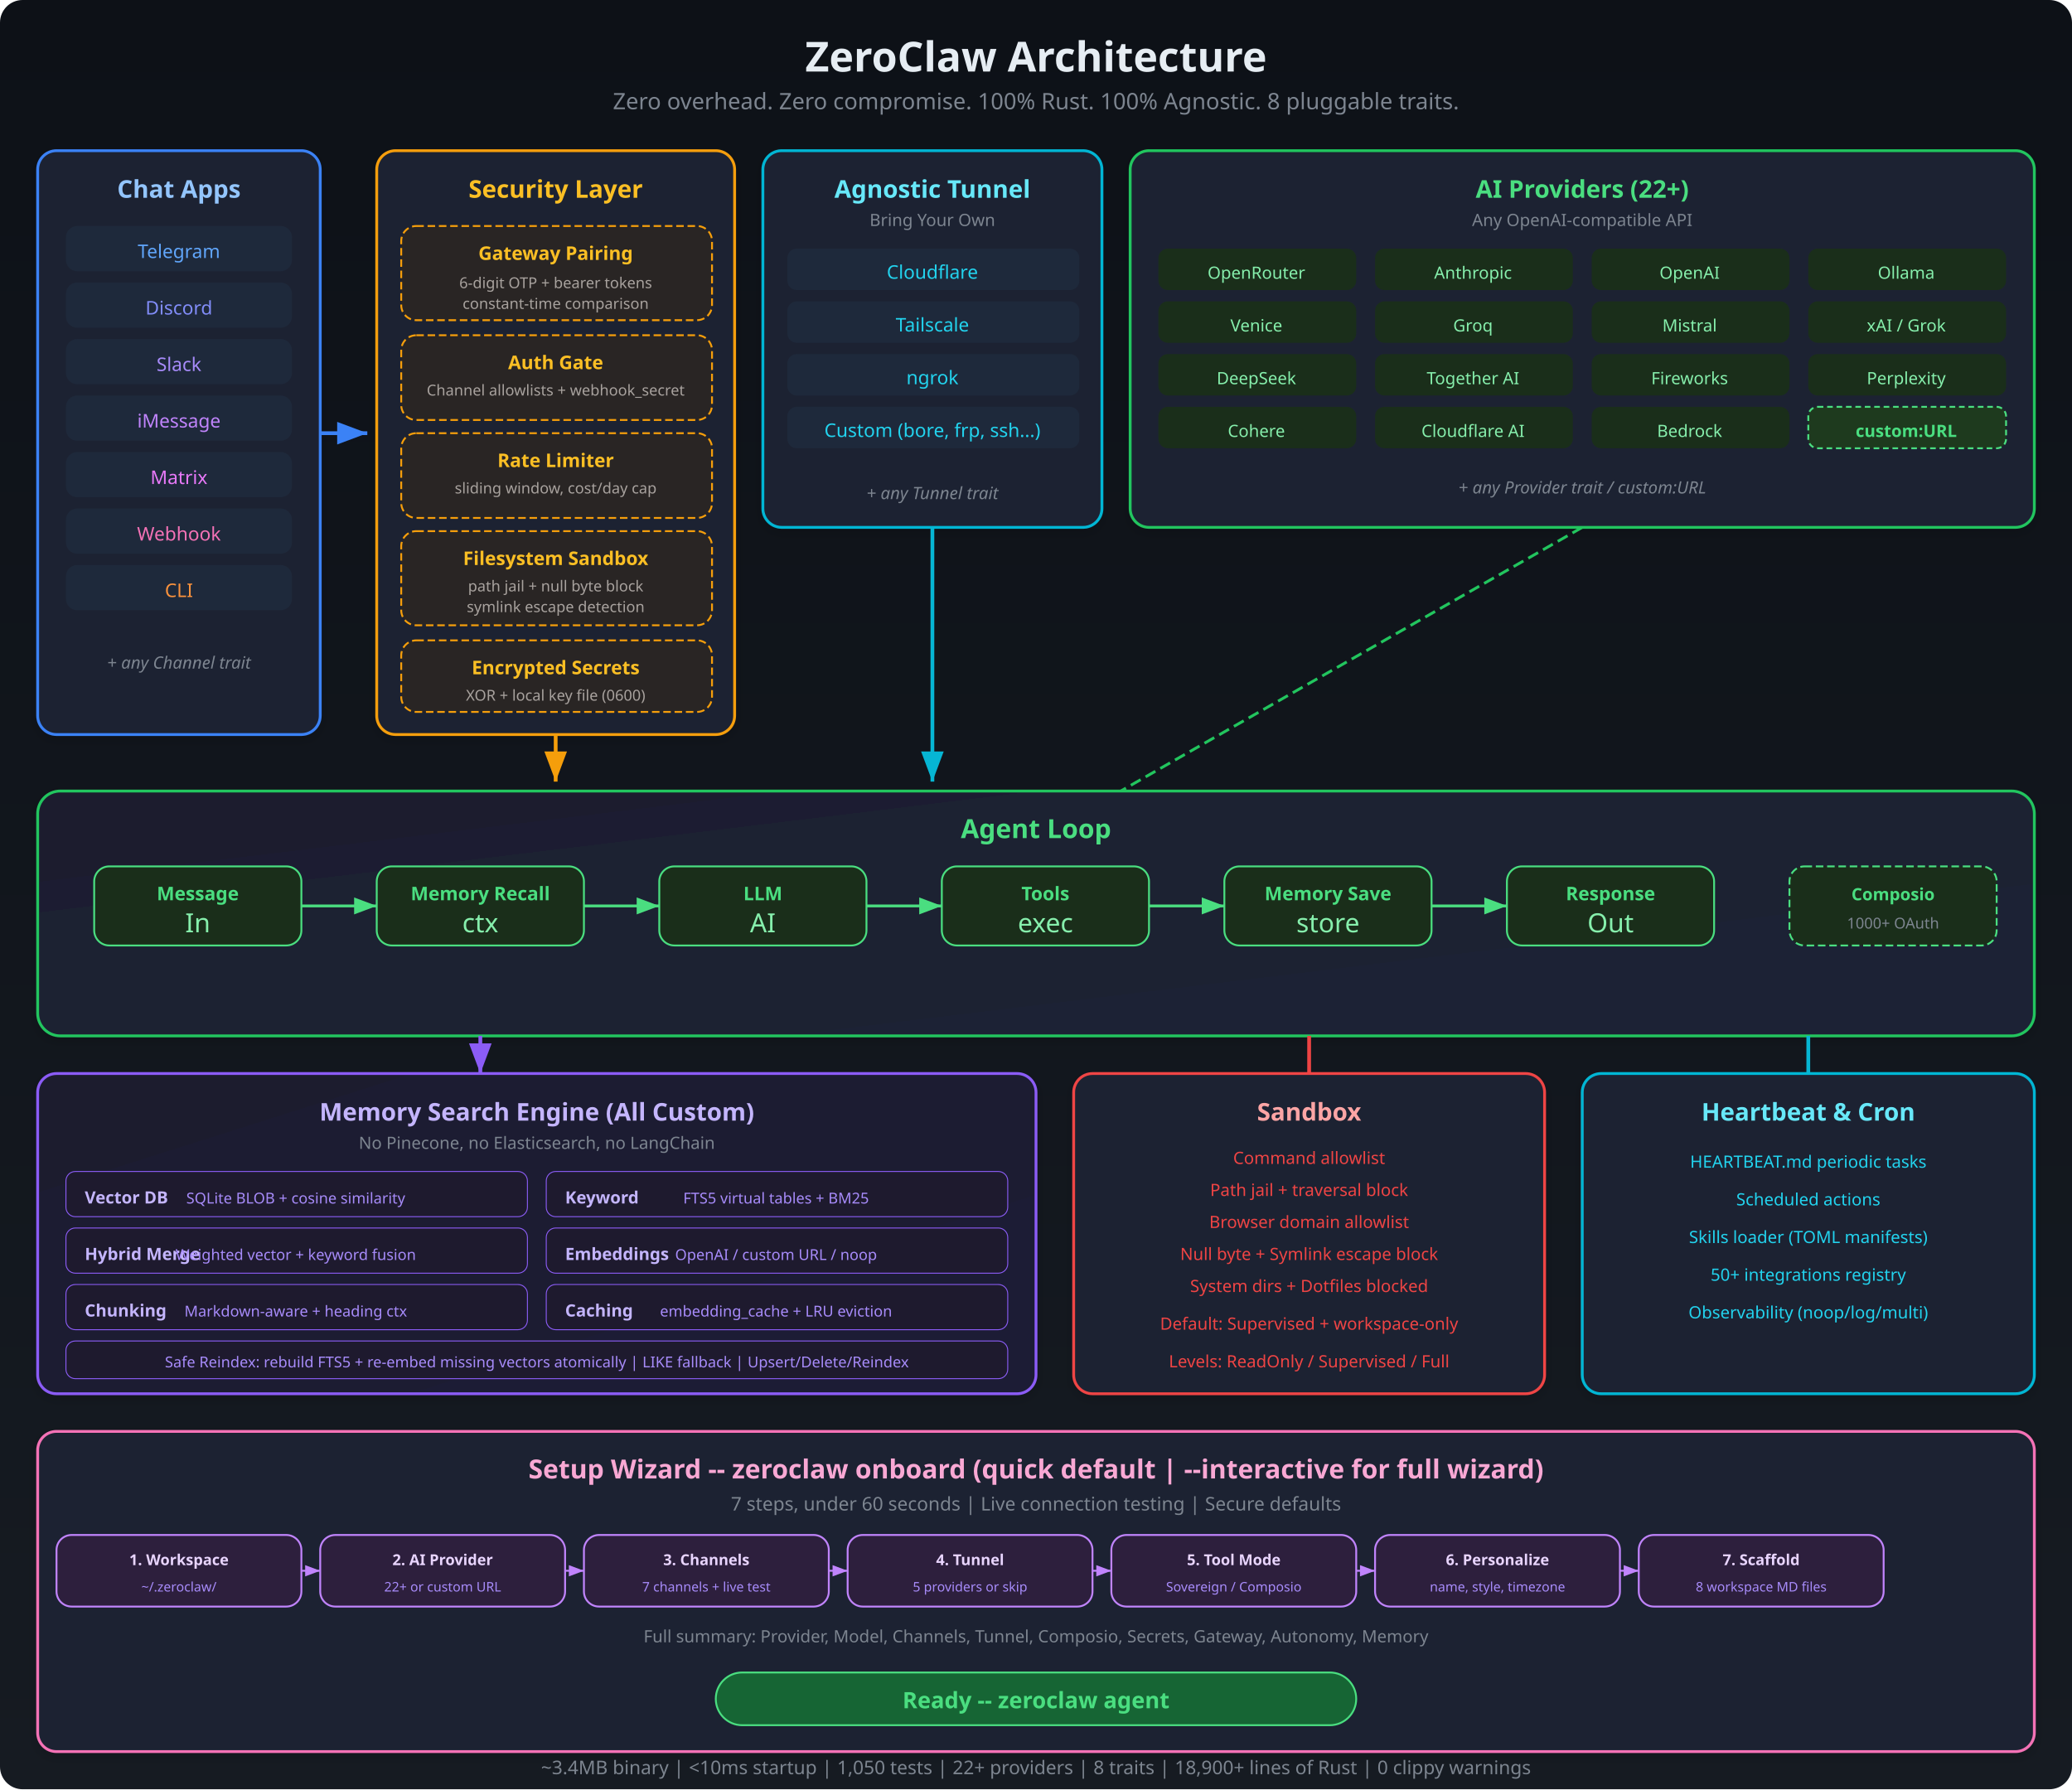
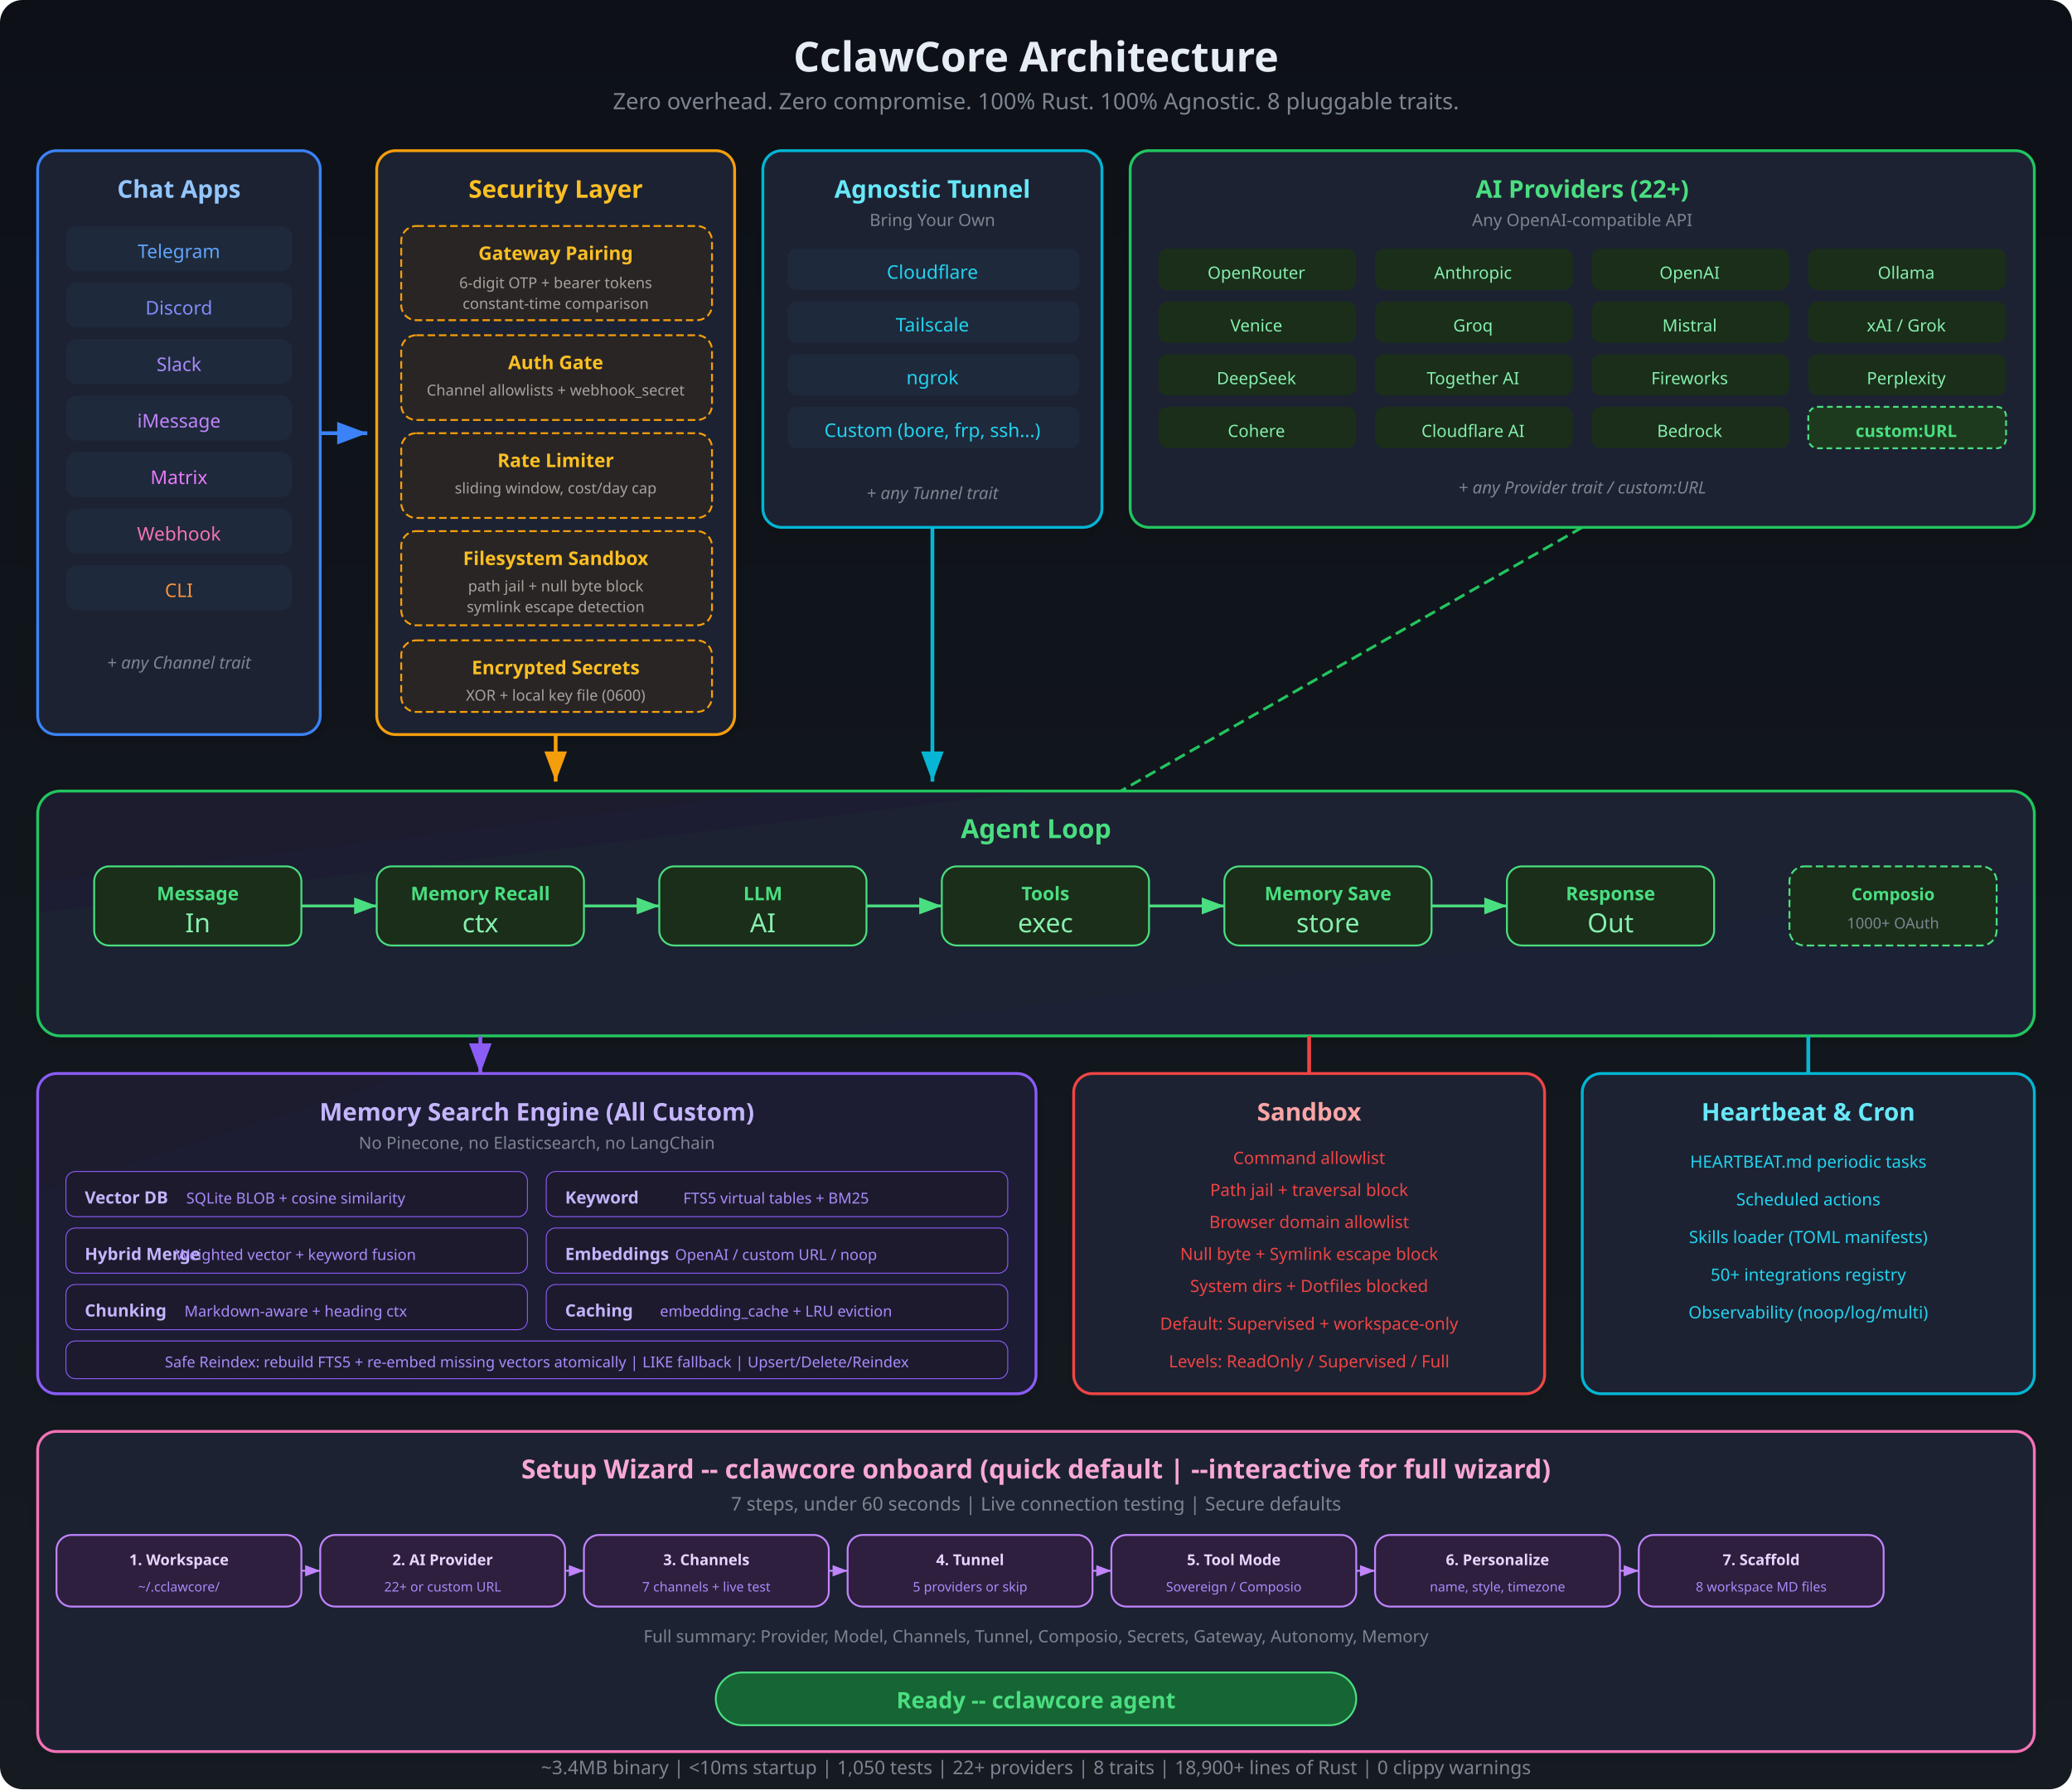
<svg xmlns="http://www.w3.org/2000/svg" viewBox="0 0 1100 950" font-family="'Segoe UI', system-ui, -apple-system, sans-serif">
  <defs>
    <filter id="shadow" x="-4%" y="-4%" width="108%" height="108%">
      <feDropShadow dx="0" dy="2" stdDeviation="3" flood-opacity="0.15" />
    </filter>
    <linearGradient id="bgGrad" x1="0" y1="0" x2="0" y2="1">
      <stop offset="0%" stop-color="#0d1117" />
      <stop offset="100%" stop-color="#161b22" />
    </linearGradient>
    <linearGradient id="agentGrad" x1="0" y1="0" x2="1" y2="1">
      <stop offset="0%" stop-color="#1a1e2e" />
      <stop offset="100%" stop-color="#1e2436" />
    </linearGradient>
    <linearGradient id="memGrad" x1="0" y1="0" x2="1" y2="1">
      <stop offset="0%" stop-color="#1a1a2e" />
      <stop offset="100%" stop-color="#1e1e36" />
    </linearGradient>
    <marker id="arrowBlue" markerWidth="8" markerHeight="6" refX="8" refY="3" orient="auto">
      <path d="M0,0 L8,3 L0,6" fill="#3b82f6" />
    </marker>
    <marker id="arrowAmber" markerWidth="8" markerHeight="6" refX="8" refY="3" orient="auto">
      <path d="M0,0 L8,3 L0,6" fill="#f59e0b" />
    </marker>
    <marker id="arrowGreen" markerWidth="8" markerHeight="6" refX="8" refY="3" orient="auto">
      <path d="M0,0 L8,3 L0,6" fill="#4ade80" />
    </marker>
    <marker id="arrowCyan" markerWidth="8" markerHeight="6" refX="8" refY="3" orient="auto">
      <path d="M0,0 L8,3 L0,6" fill="#06b6d4" />
    </marker>
    <marker id="arrowPurple" markerWidth="8" markerHeight="6" refX="8" refY="3" orient="auto">
      <path d="M0,0 L8,3 L0,6" fill="#c084fc" />
    </marker>
    <marker id="arrowViolet" markerWidth="8" markerHeight="6" refX="8" refY="3" orient="auto">
      <path d="M0,0 L8,3 L0,6" fill="#8b5cf6" />
    </marker>
  </defs>
  <rect width="1100" height="950" rx="12" fill="url(#bgGrad)" />
-   <text x="550" y="38" text-anchor="middle" fill="#e6edf3" font-size="22" font-weight="700">ZeroClaw Architecture</text>
+   <text x="550" y="38" text-anchor="middle" fill="#e6edf3" font-size="22" font-weight="700">CclawCore Architecture</text>
  <text x="550" y="58" text-anchor="middle" fill="#7d8590" font-size="12">Zero overhead. Zero compromise. 100% Rust. 100% Agnostic. 8 pluggable traits.</text>
  <rect x="20" y="80" width="150" height="310" rx="10" fill="#1c2333" stroke="#3b82f6" stroke-width="1.5" filter="url(#shadow)" />
  <text x="95" y="105" text-anchor="middle" fill="#93c5fd" font-size="13" font-weight="600">Chat Apps</text>
  <rect x="35" y="120" width="120" height="24" rx="6" fill="#1e293b" />
  <text x="95" y="137" text-anchor="middle" fill="#60a5fa" font-size="10">Telegram</text>
  <rect x="35" y="150" width="120" height="24" rx="6" fill="#1e293b" />
  <text x="95" y="167" text-anchor="middle" fill="#818cf8" font-size="10">Discord</text>
  <rect x="35" y="180" width="120" height="24" rx="6" fill="#1e293b" />
  <text x="95" y="197" text-anchor="middle" fill="#a78bfa" font-size="10">Slack</text>
  <rect x="35" y="210" width="120" height="24" rx="6" fill="#1e293b" />
  <text x="95" y="227" text-anchor="middle" fill="#c084fc" font-size="10">iMessage</text>
  <rect x="35" y="240" width="120" height="24" rx="6" fill="#1e293b" />
  <text x="95" y="257" text-anchor="middle" fill="#e879f9" font-size="10">Matrix</text>
  <rect x="35" y="270" width="120" height="24" rx="6" fill="#1e293b" />
  <text x="95" y="287" text-anchor="middle" fill="#f472b6" font-size="10">Webhook</text>
  <rect x="35" y="300" width="120" height="24" rx="6" fill="#1e293b" />
  <text x="95" y="317" text-anchor="middle" fill="#fb923c" font-size="10">CLI</text>
  <text x="95" y="355" text-anchor="middle" fill="#7d8590" font-size="9" font-style="italic">+ any Channel trait</text>
  <line x1="170" y1="230" x2="195" y2="230" stroke="#3b82f6" stroke-width="2" marker-end="url(#arrowBlue)" />
  <rect x="200" y="80" width="190" height="310" rx="10" fill="#1c2333" stroke="#f59e0b" stroke-width="1.5" filter="url(#shadow)" />
  <text x="295" y="105" text-anchor="middle" fill="#fbbf24" font-size="13" font-weight="600">Security Layer</text>
  <rect x="213" y="120" width="165" height="50" rx="8" fill="#292524" stroke="#f59e0b" stroke-width="1" stroke-dasharray="4,2" />
  <text x="295" y="138" text-anchor="middle" fill="#fbbf24" font-size="10" font-weight="600">Gateway Pairing</text>
  <text x="295" y="153" text-anchor="middle" fill="#a8a29e" font-size="8">6-digit OTP + bearer tokens</text>
  <text x="295" y="164" text-anchor="middle" fill="#a8a29e" font-size="8">constant-time comparison</text>
  <rect x="213" y="178" width="165" height="45" rx="8" fill="#292524" stroke="#f59e0b" stroke-width="1" stroke-dasharray="4,2" />
  <text x="295" y="196" text-anchor="middle" fill="#fbbf24" font-size="10" font-weight="600">Auth Gate</text>
  <text x="295" y="210" text-anchor="middle" fill="#a8a29e" font-size="8">Channel allowlists + webhook_secret</text>
  <rect x="213" y="230" width="165" height="45" rx="8" fill="#292524" stroke="#f59e0b" stroke-width="1" stroke-dasharray="4,2" />
  <text x="295" y="248" text-anchor="middle" fill="#fbbf24" font-size="10" font-weight="600">Rate Limiter</text>
  <text x="295" y="262" text-anchor="middle" fill="#a8a29e" font-size="8">sliding window, cost/day cap</text>
  <rect x="213" y="282" width="165" height="50" rx="8" fill="#292524" stroke="#f59e0b" stroke-width="1" stroke-dasharray="4,2" />
  <text x="295" y="300" text-anchor="middle" fill="#fbbf24" font-size="10" font-weight="600">Filesystem Sandbox</text>
  <text x="295" y="314" text-anchor="middle" fill="#a8a29e" font-size="8">path jail + null byte block</text>
  <text x="295" y="325" text-anchor="middle" fill="#a8a29e" font-size="8">symlink escape detection</text>
  <rect x="213" y="340" width="165" height="38" rx="8" fill="#292524" stroke="#f59e0b" stroke-width="1" stroke-dasharray="4,2" />
  <text x="295" y="358" text-anchor="middle" fill="#fbbf24" font-size="10" font-weight="600">Encrypted Secrets</text>
  <text x="295" y="372" text-anchor="middle" fill="#a8a29e" font-size="8">XOR + local key file (0600)</text>
  <line x1="295" y1="390" x2="295" y2="415" stroke="#f59e0b" stroke-width="2" marker-end="url(#arrowAmber)" />
  <rect x="405" y="80" width="180" height="200" rx="10" fill="#1c2333" stroke="#06b6d4" stroke-width="1.5" filter="url(#shadow)" />
  <text x="495" y="105" text-anchor="middle" fill="#67e8f9" font-size="13" font-weight="600">Agnostic Tunnel</text>
  <text x="495" y="120" text-anchor="middle" fill="#7d8590" font-size="9">Bring Your Own</text>
  <rect x="418" y="132" width="155" height="22" rx="5" fill="#1e293b" />
  <text x="495" y="148" text-anchor="middle" fill="#22d3ee" font-size="10">Cloudflare</text>
  <rect x="418" y="160" width="155" height="22" rx="5" fill="#1e293b" />
  <text x="495" y="176" text-anchor="middle" fill="#22d3ee" font-size="10">Tailscale</text>
  <rect x="418" y="188" width="155" height="22" rx="5" fill="#1e293b" />
  <text x="495" y="204" text-anchor="middle" fill="#22d3ee" font-size="10">ngrok</text>
  <rect x="418" y="216" width="155" height="22" rx="5" fill="#1e293b" />
  <text x="495" y="232" text-anchor="middle" fill="#22d3ee" font-size="10">Custom (bore, frp, ssh...)</text>
  <text x="495" y="265" text-anchor="middle" fill="#7d8590" font-size="9" font-style="italic">+ any Tunnel trait</text>
  <line x1="495" y1="280" x2="495" y2="415" stroke="#06b6d4" stroke-width="2" marker-end="url(#arrowCyan)" />
  <rect x="600" y="80" width="480" height="200" rx="10" fill="#1c2333" stroke="#22c55e" stroke-width="1.5" filter="url(#shadow)" />
  <text x="840" y="105" text-anchor="middle" fill="#4ade80" font-size="13" font-weight="600">AI Providers (22+)</text>
  <text x="840" y="120" text-anchor="middle" fill="#7d8590" font-size="9">Any OpenAI-compatible API</text>
  <rect x="615" y="132" width="105" height="22" rx="5" fill="#1a2e1a" />
  <text x="667" y="148" text-anchor="middle" fill="#86efac" font-size="9">OpenRouter</text>
  <rect x="730" y="132" width="105" height="22" rx="5" fill="#1a2e1a" />
  <text x="782" y="148" text-anchor="middle" fill="#86efac" font-size="9">Anthropic</text>
  <rect x="845" y="132" width="105" height="22" rx="5" fill="#1a2e1a" />
  <text x="897" y="148" text-anchor="middle" fill="#86efac" font-size="9">OpenAI</text>
  <rect x="960" y="132" width="105" height="22" rx="5" fill="#1a2e1a" />
  <text x="1012" y="148" text-anchor="middle" fill="#86efac" font-size="9">Ollama</text>
  <rect x="615" y="160" width="105" height="22" rx="5" fill="#1a2e1a" />
  <text x="667" y="176" text-anchor="middle" fill="#86efac" font-size="9">Venice</text>
  <rect x="730" y="160" width="105" height="22" rx="5" fill="#1a2e1a" />
  <text x="782" y="176" text-anchor="middle" fill="#86efac" font-size="9">Groq</text>
  <rect x="845" y="160" width="105" height="22" rx="5" fill="#1a2e1a" />
  <text x="897" y="176" text-anchor="middle" fill="#86efac" font-size="9">Mistral</text>
  <rect x="960" y="160" width="105" height="22" rx="5" fill="#1a2e1a" />
  <text x="1012" y="176" text-anchor="middle" fill="#86efac" font-size="9">xAI / Grok</text>
  <rect x="615" y="188" width="105" height="22" rx="5" fill="#1a2e1a" />
  <text x="667" y="204" text-anchor="middle" fill="#86efac" font-size="9">DeepSeek</text>
  <rect x="730" y="188" width="105" height="22" rx="5" fill="#1a2e1a" />
  <text x="782" y="204" text-anchor="middle" fill="#86efac" font-size="9">Together AI</text>
  <rect x="845" y="188" width="105" height="22" rx="5" fill="#1a2e1a" />
  <text x="897" y="204" text-anchor="middle" fill="#86efac" font-size="9">Fireworks</text>
  <rect x="960" y="188" width="105" height="22" rx="5" fill="#1a2e1a" />
  <text x="1012" y="204" text-anchor="middle" fill="#86efac" font-size="9">Perplexity</text>
  <rect x="615" y="216" width="105" height="22" rx="5" fill="#1a2e1a" />
  <text x="667" y="232" text-anchor="middle" fill="#86efac" font-size="9">Cohere</text>
  <rect x="730" y="216" width="105" height="22" rx="5" fill="#1a2e1a" />
  <text x="782" y="232" text-anchor="middle" fill="#86efac" font-size="9">Cloudflare AI</text>
  <rect x="845" y="216" width="105" height="22" rx="5" fill="#1a2e1a" />
  <text x="897" y="232" text-anchor="middle" fill="#86efac" font-size="9">Bedrock</text>
  <rect x="960" y="216" width="105" height="22" rx="5" fill="#1e3a1e" stroke="#4ade80" stroke-width="1" stroke-dasharray="3,2" />
  <text x="1012" y="232" text-anchor="middle" fill="#4ade80" font-size="9" font-weight="600">custom:URL</text>
  <text x="840" y="262" text-anchor="middle" fill="#7d8590" font-size="9" font-style="italic">+ any Provider trait / custom:URL</text>
  <line x1="840" y1="280" x2="560" y2="440" stroke="#22c55e" stroke-width="1.5" stroke-dasharray="6,3" marker-end="url(#arrowGreen)" />
  <rect x="20" y="420" width="1060" height="130" rx="12" fill="url(#agentGrad)" stroke="#22c55e" stroke-width="1.5" filter="url(#shadow)" />
  <text x="550" y="445" text-anchor="middle" fill="#4ade80" font-size="14" font-weight="700">Agent Loop</text>
  <rect x="50" y="460" width="110" height="42" rx="8" fill="#1a2e1a" stroke="#4ade80" stroke-width="1" />
  <text x="105" y="478" text-anchor="middle" fill="#4ade80" font-size="10" font-weight="600">Message</text>
  <text x="105" y="495" text-anchor="middle" fill="#86efac" font-size="14">In</text>
  <rect x="200" y="460" width="110" height="42" rx="8" fill="#1a2e1a" stroke="#4ade80" stroke-width="1" />
  <text x="255" y="478" text-anchor="middle" fill="#4ade80" font-size="10" font-weight="600">Memory Recall</text>
  <text x="255" y="495" text-anchor="middle" fill="#86efac" font-size="14">ctx</text>
  <rect x="350" y="460" width="110" height="42" rx="8" fill="#1a2e1a" stroke="#4ade80" stroke-width="1" />
  <text x="405" y="478" text-anchor="middle" fill="#4ade80" font-size="10" font-weight="600">LLM</text>
  <text x="405" y="495" text-anchor="middle" fill="#86efac" font-size="14">AI</text>
  <rect x="500" y="460" width="110" height="42" rx="8" fill="#1a2e1a" stroke="#4ade80" stroke-width="1" />
  <text x="555" y="478" text-anchor="middle" fill="#4ade80" font-size="10" font-weight="600">Tools</text>
  <text x="555" y="495" text-anchor="middle" fill="#86efac" font-size="14">exec</text>
  <rect x="650" y="460" width="110" height="42" rx="8" fill="#1a2e1a" stroke="#4ade80" stroke-width="1" />
  <text x="705" y="478" text-anchor="middle" fill="#4ade80" font-size="10" font-weight="600">Memory Save</text>
  <text x="705" y="495" text-anchor="middle" fill="#86efac" font-size="14">store</text>
  <rect x="800" y="460" width="110" height="42" rx="8" fill="#1a2e1a" stroke="#4ade80" stroke-width="1" />
  <text x="855" y="478" text-anchor="middle" fill="#4ade80" font-size="10" font-weight="600">Response</text>
  <text x="855" y="495" text-anchor="middle" fill="#86efac" font-size="14">Out</text>
  <rect x="950" y="460" width="110" height="42" rx="8" fill="#1a2e1a" stroke="#4ade80" stroke-width="1" stroke-dasharray="4,2" />
  <text x="1005" y="478" text-anchor="middle" fill="#4ade80" font-size="9" font-weight="600">Composio</text>
  <text x="1005" y="493" text-anchor="middle" fill="#7d8590" font-size="8">1000+ OAuth</text>
  <line x1="160" y1="481" x2="200" y2="481" stroke="#4ade80" stroke-width="1.5" marker-end="url(#arrowGreen)" />
  <line x1="310" y1="481" x2="350" y2="481" stroke="#4ade80" stroke-width="1.5" marker-end="url(#arrowGreen)" />
  <line x1="460" y1="481" x2="500" y2="481" stroke="#4ade80" stroke-width="1.5" marker-end="url(#arrowGreen)" />
  <line x1="610" y1="481" x2="650" y2="481" stroke="#4ade80" stroke-width="1.5" marker-end="url(#arrowGreen)" />
  <line x1="760" y1="481" x2="800" y2="481" stroke="#4ade80" stroke-width="1.5" marker-end="url(#arrowGreen)" />
  <rect x="20" y="570" width="530" height="170" rx="10" fill="url(#memGrad)" stroke="#8b5cf6" stroke-width="1.5" filter="url(#shadow)" />
  <text x="285" y="595" text-anchor="middle" fill="#c4b5fd" font-size="13" font-weight="700">Memory Search Engine (All Custom)</text>
  <text x="285" y="610" text-anchor="middle" fill="#7d8590" font-size="9">No Pinecone, no Elasticsearch, no LangChain</text>
  <rect x="35" y="622" width="245" height="24" rx="5" fill="#1e1a2e" stroke="#8b5cf6" stroke-width="0.5" />
  <text x="45" y="639" fill="#c4b5fd" font-size="9" font-weight="600">Vector DB</text>
  <text x="157" y="639" text-anchor="middle" fill="#a78bfa" font-size="8">SQLite BLOB + cosine similarity</text>
  <rect x="290" y="622" width="245" height="24" rx="5" fill="#1e1a2e" stroke="#8b5cf6" stroke-width="0.5" />
  <text x="300" y="639" fill="#c4b5fd" font-size="9" font-weight="600">Keyword</text>
  <text x="412" y="639" text-anchor="middle" fill="#a78bfa" font-size="8">FTS5 virtual tables + BM25</text>
  <rect x="35" y="652" width="245" height="24" rx="5" fill="#1e1a2e" stroke="#8b5cf6" stroke-width="0.5" />
  <text x="45" y="669" fill="#c4b5fd" font-size="9" font-weight="600">Hybrid Merge</text>
  <text x="157" y="669" text-anchor="middle" fill="#a78bfa" font-size="8">Weighted vector + keyword fusion</text>
  <rect x="290" y="652" width="245" height="24" rx="5" fill="#1e1a2e" stroke="#8b5cf6" stroke-width="0.5" />
  <text x="300" y="669" fill="#c4b5fd" font-size="9" font-weight="600">Embeddings</text>
  <text x="412" y="669" text-anchor="middle" fill="#a78bfa" font-size="8">OpenAI / custom URL / noop</text>
  <rect x="35" y="682" width="245" height="24" rx="5" fill="#1e1a2e" stroke="#8b5cf6" stroke-width="0.5" />
  <text x="45" y="699" fill="#c4b5fd" font-size="9" font-weight="600">Chunking</text>
  <text x="157" y="699" text-anchor="middle" fill="#a78bfa" font-size="8">Markdown-aware + heading ctx</text>
  <rect x="290" y="682" width="245" height="24" rx="5" fill="#1e1a2e" stroke="#8b5cf6" stroke-width="0.5" />
  <text x="300" y="699" fill="#c4b5fd" font-size="9" font-weight="600">Caching</text>
  <text x="412" y="699" text-anchor="middle" fill="#a78bfa" font-size="8">embedding_cache + LRU eviction</text>
  <rect x="35" y="712" width="500" height="20" rx="5" fill="#1e1a2e" stroke="#8b5cf6" stroke-width="0.5" />
  <text x="285" y="726" text-anchor="middle" fill="#a78bfa" font-size="8">Safe Reindex: rebuild FTS5 + re-embed missing vectors atomically | LIKE fallback | Upsert/Delete/Reindex</text>
  <line x1="255" y1="550" x2="255" y2="570" stroke="#8b5cf6" stroke-width="2" marker-end="url(#arrowViolet)" />
  <rect x="570" y="570" width="250" height="170" rx="10" fill="#1c2333" stroke="#ef4444" stroke-width="1.5" filter="url(#shadow)" />
  <text x="695" y="595" text-anchor="middle" fill="#fca5a5" font-size="13" font-weight="600">Sandbox</text>
  <text x="695" y="618" text-anchor="middle" fill="#ef4444" font-size="9">Command allowlist</text>
  <text x="695" y="635" text-anchor="middle" fill="#ef4444" font-size="9">Path jail + traversal block</text>
  <text x="695" y="652" text-anchor="middle" fill="#ef4444" font-size="9">Browser domain allowlist</text>
  <text x="695" y="669" text-anchor="middle" fill="#ef4444" font-size="9">Null byte + Symlink escape block</text>
  <text x="695" y="686" text-anchor="middle" fill="#ef4444" font-size="9">System dirs + Dotfiles blocked</text>
  <text x="695" y="706" text-anchor="middle" fill="#ef4444" font-size="9">Default: Supervised + workspace-only</text>
  <text x="695" y="726" text-anchor="middle" fill="#ef4444" font-size="9">Levels: ReadOnly / Supervised / Full</text>
  <line x1="695" y1="550" x2="695" y2="570" stroke="#ef4444" stroke-width="2" />
  <rect x="840" y="570" width="240" height="170" rx="10" fill="#1c2333" stroke="#06b6d4" stroke-width="1.5" filter="url(#shadow)" />
  <text x="960" y="595" text-anchor="middle" fill="#67e8f9" font-size="13" font-weight="600">Heartbeat &amp; Cron</text>
  <text x="960" y="620" text-anchor="middle" fill="#22d3ee" font-size="9">HEARTBEAT.md periodic tasks</text>
  <text x="960" y="640" text-anchor="middle" fill="#22d3ee" font-size="9">Scheduled actions</text>
  <text x="960" y="660" text-anchor="middle" fill="#22d3ee" font-size="9">Skills loader (TOML manifests)</text>
  <text x="960" y="680" text-anchor="middle" fill="#22d3ee" font-size="9">50+ integrations registry</text>
  <text x="960" y="700" text-anchor="middle" fill="#22d3ee" font-size="9">Observability (noop/log/multi)</text>
  <line x1="960" y1="550" x2="960" y2="570" stroke="#06b6d4" stroke-width="2" />
  <rect x="20" y="760" width="1060" height="170" rx="10" fill="#1c2333" stroke="#f472b6" stroke-width="1.5" filter="url(#shadow)" />
-   <text x="550" y="785" text-anchor="middle" fill="#f9a8d4" font-size="14" font-weight="700">Setup Wizard  --  zeroclaw onboard (quick default | --interactive for full wizard)</text>
+   <text x="550" y="785" text-anchor="middle" fill="#f9a8d4" font-size="14" font-weight="700">Setup Wizard  --  cclawcore onboard (quick default | --interactive for full wizard)</text>
  <text x="550" y="802" text-anchor="middle" fill="#7d8590" font-size="10">7 steps, under 60 seconds | Live connection testing | Secure defaults</text>
  <rect x="30" y="815" width="130" height="38" rx="8" fill="#2d1f3d" stroke="#c084fc" stroke-width="1" />
  <text x="95" y="831" text-anchor="middle" fill="#e9d5ff" font-size="8" font-weight="600">1. Workspace</text>
-   <text x="95" y="845" text-anchor="middle" fill="#a78bfa" font-size="7">~/.zeroclaw/</text>
+   <text x="95" y="845" text-anchor="middle" fill="#a78bfa" font-size="7">~/.cclawcore/</text>
  <rect x="170" y="815" width="130" height="38" rx="8" fill="#2d1f3d" stroke="#c084fc" stroke-width="1" />
  <text x="235" y="831" text-anchor="middle" fill="#e9d5ff" font-size="8" font-weight="600">2. AI Provider</text>
  <text x="235" y="845" text-anchor="middle" fill="#a78bfa" font-size="7">22+ or custom URL</text>
  <rect x="310" y="815" width="130" height="38" rx="8" fill="#2d1f3d" stroke="#c084fc" stroke-width="1" />
  <text x="375" y="831" text-anchor="middle" fill="#e9d5ff" font-size="8" font-weight="600">3. Channels</text>
  <text x="375" y="845" text-anchor="middle" fill="#a78bfa" font-size="7">7 channels + live test</text>
  <rect x="450" y="815" width="130" height="38" rx="8" fill="#2d1f3d" stroke="#c084fc" stroke-width="1" />
  <text x="515" y="831" text-anchor="middle" fill="#e9d5ff" font-size="8" font-weight="600">4. Tunnel</text>
  <text x="515" y="845" text-anchor="middle" fill="#a78bfa" font-size="7">5 providers or skip</text>
  <rect x="590" y="815" width="130" height="38" rx="8" fill="#2d1f3d" stroke="#c084fc" stroke-width="1" />
  <text x="655" y="831" text-anchor="middle" fill="#e9d5ff" font-size="8" font-weight="600">5. Tool Mode</text>
  <text x="655" y="845" text-anchor="middle" fill="#a78bfa" font-size="7">Sovereign / Composio</text>
  <rect x="730" y="815" width="130" height="38" rx="8" fill="#2d1f3d" stroke="#c084fc" stroke-width="1" />
  <text x="795" y="831" text-anchor="middle" fill="#e9d5ff" font-size="8" font-weight="600">6. Personalize</text>
  <text x="795" y="845" text-anchor="middle" fill="#a78bfa" font-size="7">name, style, timezone</text>
  <rect x="870" y="815" width="130" height="38" rx="8" fill="#2d1f3d" stroke="#c084fc" stroke-width="1" />
  <text x="935" y="831" text-anchor="middle" fill="#e9d5ff" font-size="8" font-weight="600">7. Scaffold</text>
  <text x="935" y="845" text-anchor="middle" fill="#a78bfa" font-size="7">8 workspace MD files</text>
  <line x1="160" y1="834" x2="170" y2="834" stroke="#c084fc" stroke-width="1" marker-end="url(#arrowPurple)" />
  <line x1="300" y1="834" x2="310" y2="834" stroke="#c084fc" stroke-width="1" marker-end="url(#arrowPurple)" />
  <line x1="440" y1="834" x2="450" y2="834" stroke="#c084fc" stroke-width="1" marker-end="url(#arrowPurple)" />
  <line x1="580" y1="834" x2="590" y2="834" stroke="#c084fc" stroke-width="1" marker-end="url(#arrowPurple)" />
  <line x1="720" y1="834" x2="730" y2="834" stroke="#c084fc" stroke-width="1" marker-end="url(#arrowPurple)" />
  <line x1="860" y1="834" x2="870" y2="834" stroke="#c084fc" stroke-width="1" marker-end="url(#arrowPurple)" />
  <text x="550" y="872" text-anchor="middle" fill="#7d8590" font-size="9">Full summary: Provider, Model, Channels, Tunnel, Composio, Secrets, Gateway, Autonomy, Memory</text>
  <rect x="380" y="888" width="340" height="28" rx="14" fill="#166534" stroke="#4ade80" stroke-width="1" />
-   <text x="550" y="907" text-anchor="middle" fill="#4ade80" font-size="12" font-weight="600">Ready -- zeroclaw agent</text>
+   <text x="550" y="907" text-anchor="middle" fill="#4ade80" font-size="12" font-weight="600">Ready -- cclawcore agent</text>
  <text x="550" y="942" text-anchor="middle" fill="#7d8590" font-size="10">~3.4MB binary  |  &lt;10ms startup  |  1,050 tests  |  22+ providers  |  8 traits  |  18,900+ lines of Rust  |  0 clippy warnings</text>
</svg>
